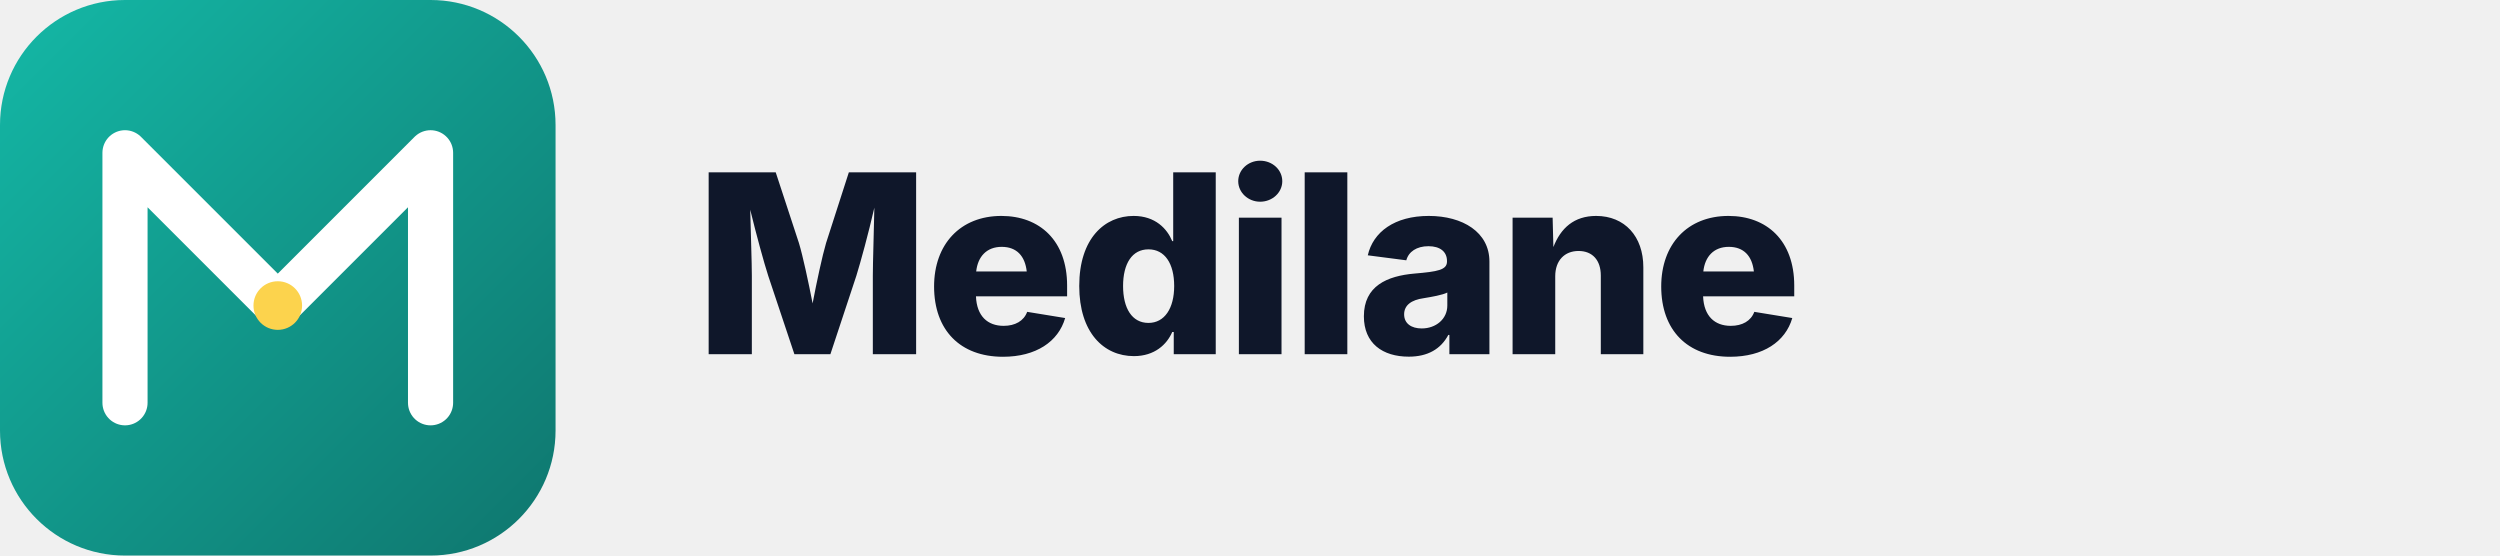
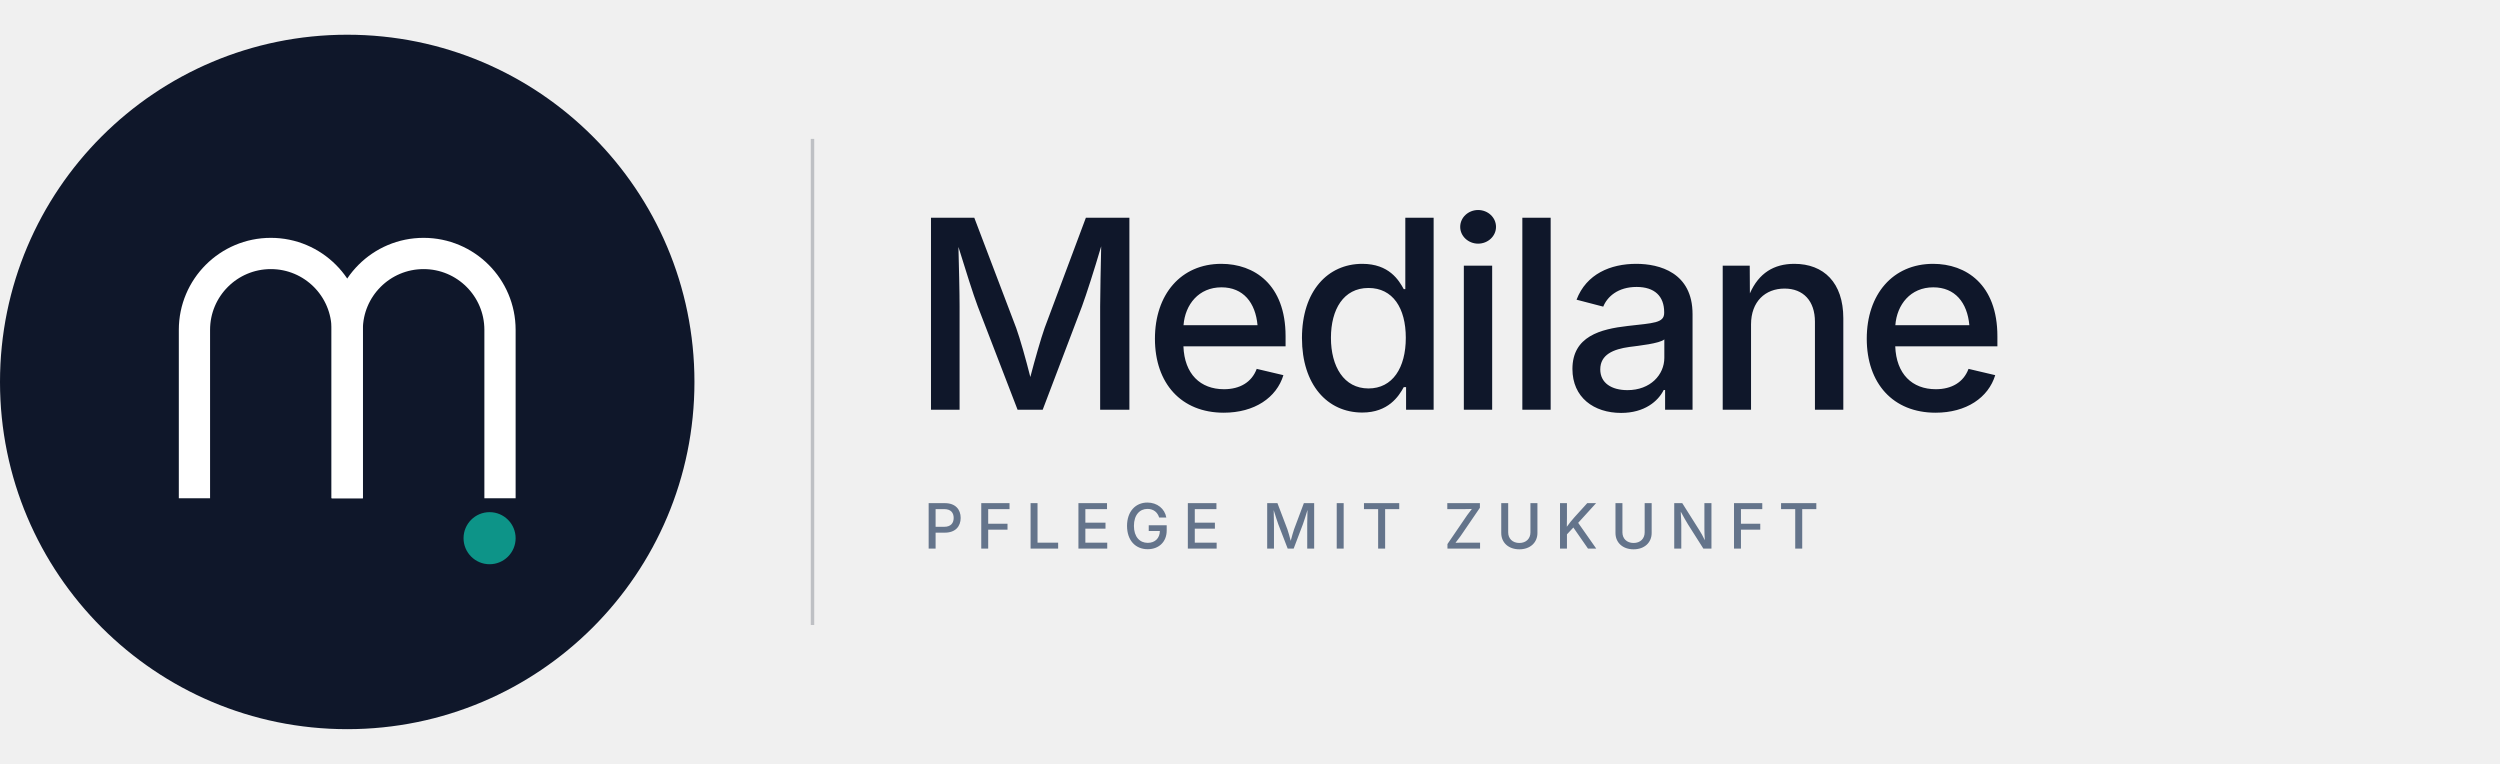
- <svg xmlns="http://www.w3.org/2000/svg" viewBox="0 0 360 80" fill="none">
-   <defs>
-     <linearGradient id="lf-bg" x1="0%" y1="0%" x2="100%" y2="100%">
-       <stop offset="0%" stop-color="#14B8A6" />
-       <stop offset="100%" stop-color="#0F766E" />
-     </linearGradient>
-   </defs>
-   <rect width="80" height="80" rx="18" fill="url(#lf-bg)" />
-   <path d="M 18 58 L 18 22 L 40 44 L 62 22 L 62 58" stroke="#ffffff" stroke-width="6.5" stroke-linecap="round" stroke-linejoin="round" fill="none" />
-   <circle cx="40" cy="44" r="3.5" fill="#FCD34D" />
-   <text x="100" y="51" font-family="'Plus Jakarta Sans', 'Inter', system-ui, sans-serif" font-weight="800" font-size="36" fill="#0F172A" letter-spacing="-0.02em">Medilane</text>
+ <svg xmlns="http://www.w3.org/2000/svg" viewBox="0 0 720 220" role="img" aria-label="Medilane — Pflege mit Zukunft">
+   <circle cx="100" cy="110" r="100" fill="#0F172A" />
+   <g transform="translate(50 73)">
+     <path d="M6 66 L 6 22 A 22 22 0 0 1 50 22 L 50 66" fill="none" stroke="#FFFFFF" stroke-width="9" stroke-linecap="square" />
+     <path d="M50 66 L 50 22 A 22 22 0 0 1 94 22 L 94 66" fill="none" stroke="#FFFFFF" stroke-width="9" stroke-linecap="square" />
+   </g>
+   <circle cx="141" cy="155" r="7.5" fill="#0D9488" />
+   <line x1="234" y1="40" x2="234" y2="180" stroke="#0F172A" stroke-opacity="0.22" stroke-width="1" />
+   <text x="262" y="118" font-family="Inter, sans-serif" font-weight="500" font-size="76" fill="#0F172A" letter-spacing="-2.3">Medilane</text>
+   <text x="266" y="158" font-family="Inter, sans-serif" font-weight="500" font-size="18" fill="#64748B" letter-spacing="3.6">PFLEGE MIT ZUKUNFT</text>
</svg>
